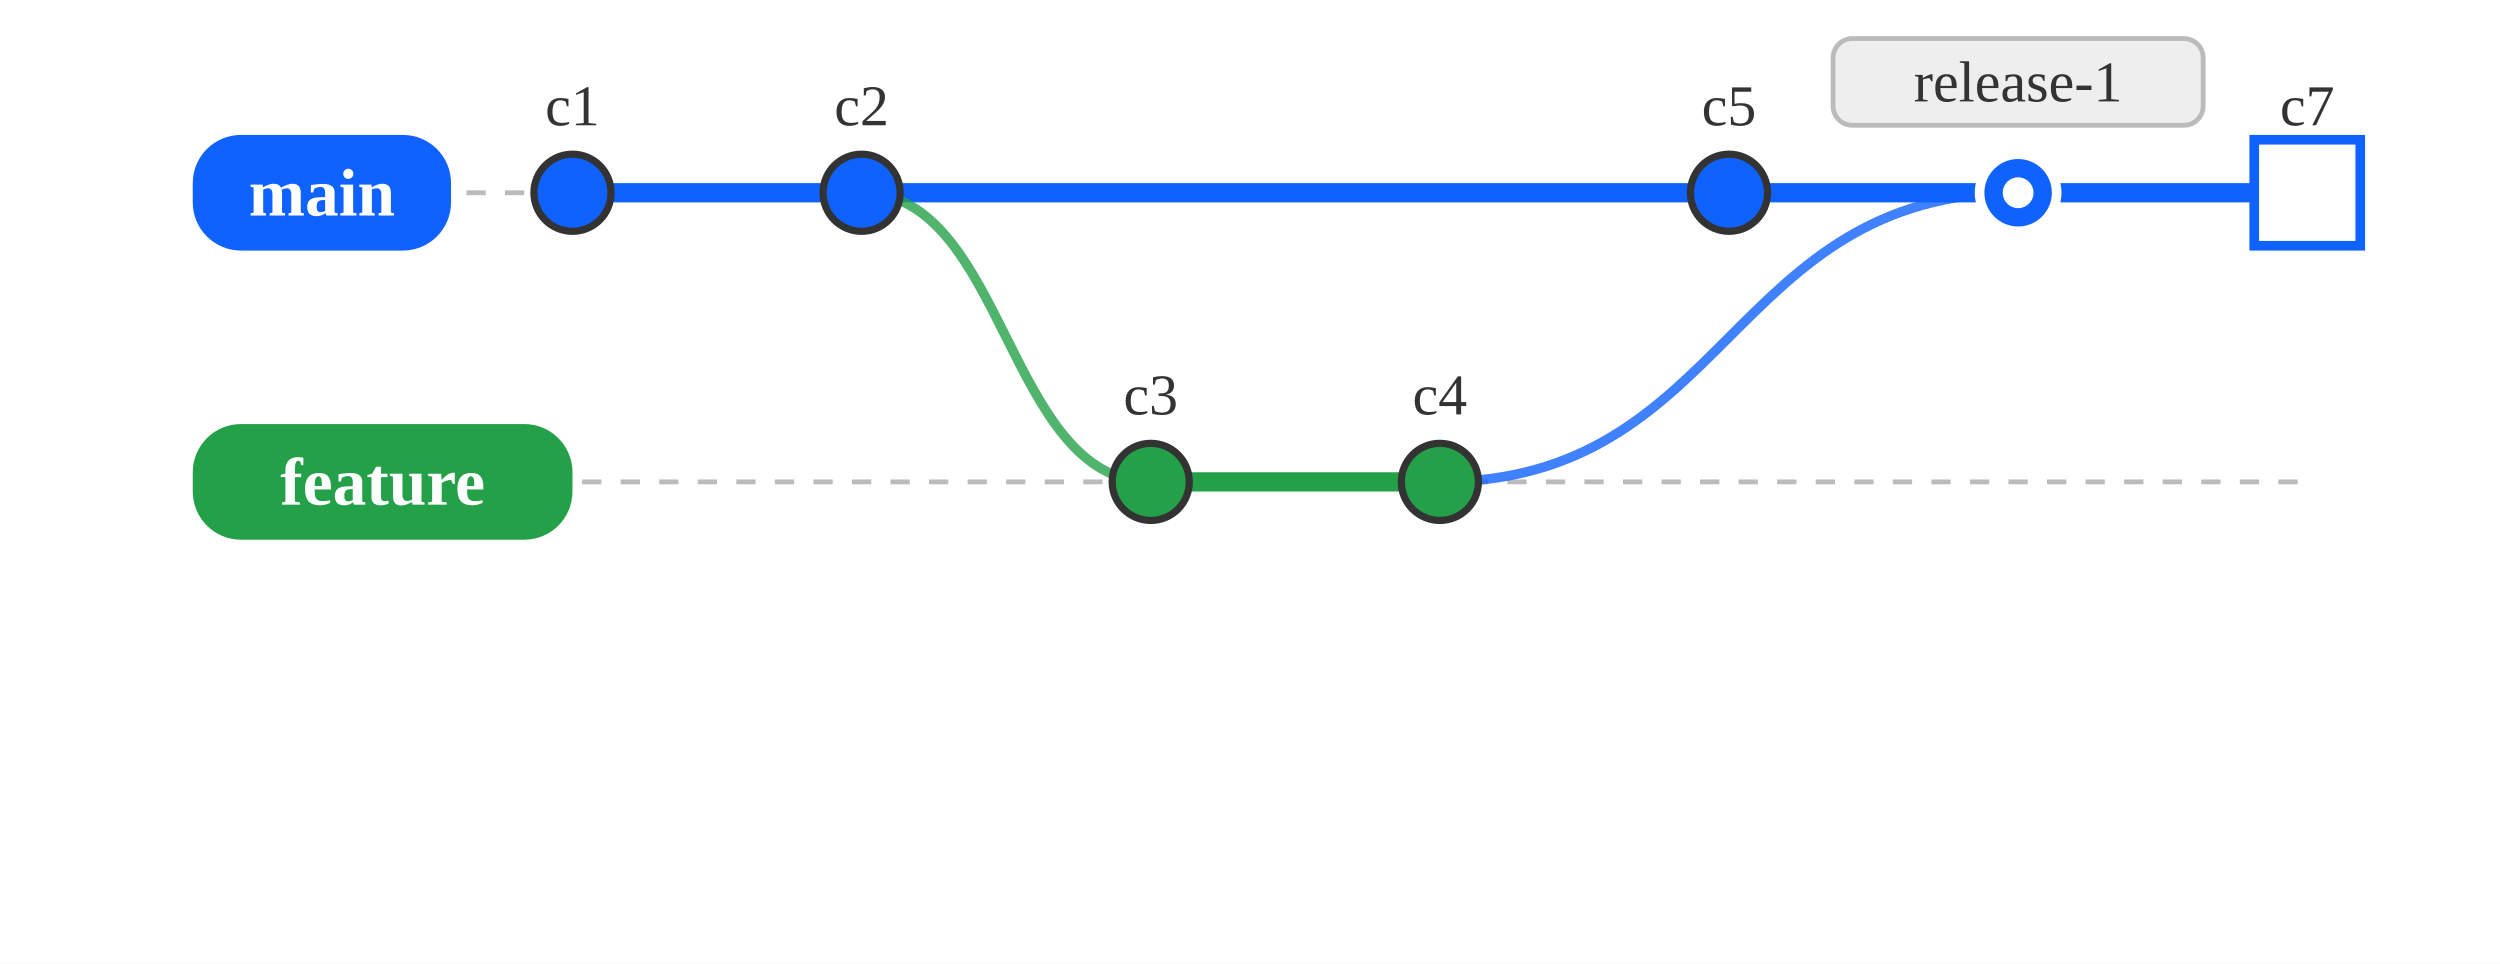
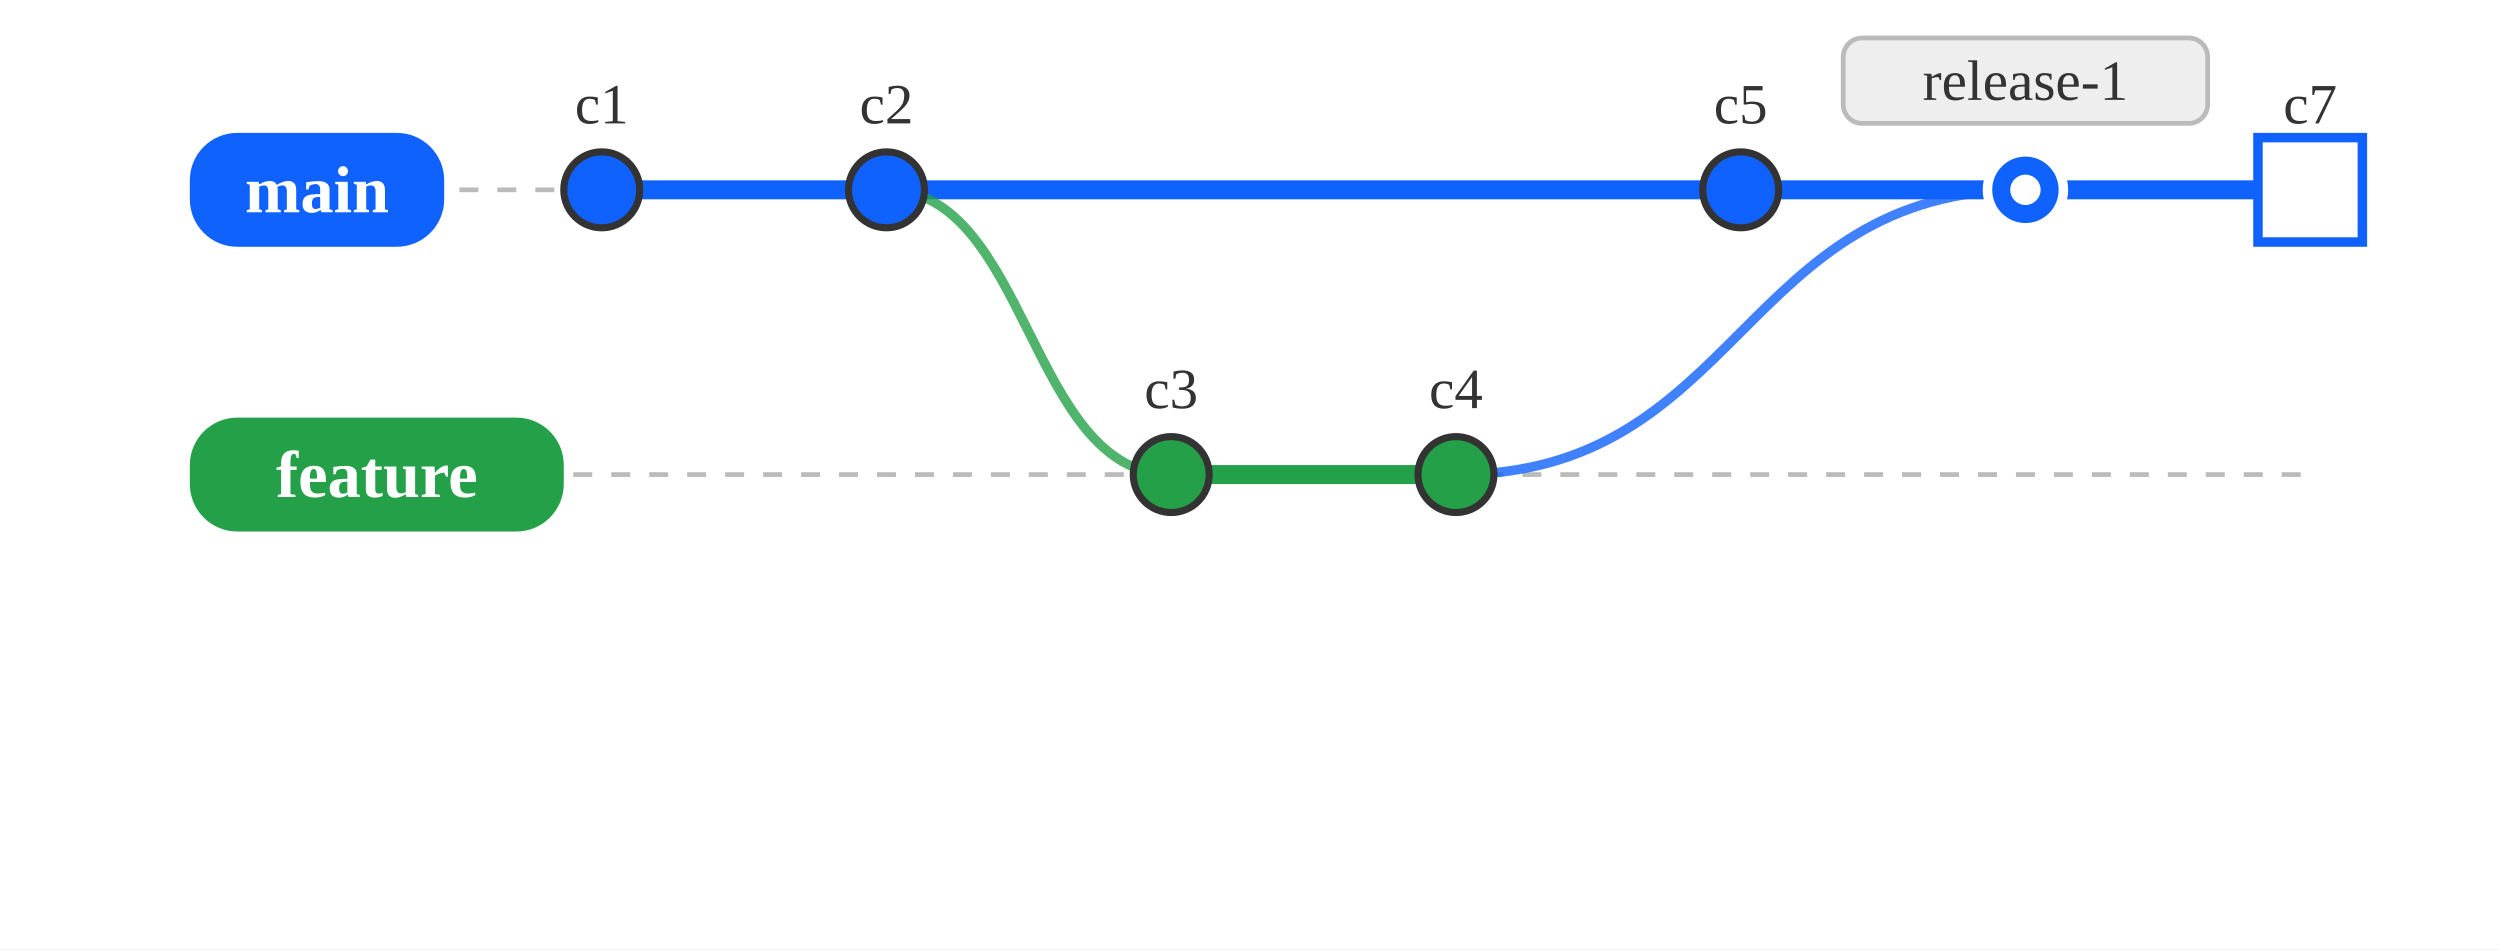
- <svg xmlns="http://www.w3.org/2000/svg" viewBox="0 0 518.80 200.00">
-   <rect x="0.00" y="0.00" width="518.80" height="200.00" style="fill:#fff;stroke:none" />
-   <line x1="88.80" y1="40.00" x2="478.80" y2="40.00" style="stroke:#bbb;stroke-width:1;stroke-dasharray:4,4;fill:none" />
-   <line x1="88.80" y1="100.00" x2="478.80" y2="100.00" style="stroke:#bbb;stroke-width:1;stroke-dasharray:4,4;fill:none" />
+ <svg xmlns="http://www.w3.org/2000/svg" viewBox="0 0 526.80 200.00">
+   <rect x="0.00" y="0.00" width="526.80" height="200.00" style="fill:#fff;stroke:none" />
+   <line x1="96.80" y1="40.00" x2="486.80" y2="40.00" style="stroke:#bbb;stroke-width:1;stroke-dasharray:4,4;fill:none" />
+   <line x1="96.80" y1="100.00" x2="486.80" y2="100.00" style="stroke:#bbb;stroke-width:1;stroke-dasharray:4,4;fill:none" />
  <rect x="40.00" y="28.00" width="53.60" height="24.00" rx="10.00" ry="10.00" style="fill:#0f62fe;stroke:none" />
  <text x="66.80" y="40.00" text-anchor="middle" dominant-baseline="central" style="fill:#fff;font-size:14px;font-weight:bold">main</text>
-   <line x1="118.80" y1="40.00" x2="478.80" y2="40.00" style="stroke:#0f62fe;stroke-width:4;fill:none;opacity:1" />
+   <line x1="126.80" y1="40.00" x2="486.80" y2="40.00" style="stroke:#0f62fe;stroke-width:4;fill:none;opacity:1" />
  <rect x="40.00" y="88.00" width="78.80" height="24.00" rx="10.00" ry="10.00" style="fill:#24a148;stroke:none" />
  <text x="79.40" y="100.00" text-anchor="middle" dominant-baseline="central" style="fill:#fff;font-size:14px;font-weight:bold">feature</text>
-   <line x1="238.80" y1="100.00" x2="298.80" y2="100.00" style="stroke:#24a148;stroke-width:4;fill:none;opacity:1" />
-   <path d="M178.80,40.00 C208.80,40.00 208.80,100.00 238.80,100.00" style="stroke:#24a148;stroke-width:2;fill:none;opacity:0.8" />
-   <path d="M298.80,100.00 C358.80,100.00 358.80,40.00 418.80,40.00" style="stroke:#0f62fe;stroke-width:2;fill:none;opacity:0.8" />
-   <circle cx="118.80" cy="40.00" r="8.00" style="fill:#0f62fe;stroke:#333;stroke-width:1.5" />
-   <text x="118.80" y="26.00" text-anchor="middle" dominant-baseline="baseline" style="fill:#333;font-size:12px">c1</text>
-   <circle cx="178.80" cy="40.00" r="8.00" style="fill:#0f62fe;stroke:#333;stroke-width:1.5" />
-   <text x="178.80" y="26.00" text-anchor="middle" dominant-baseline="baseline" style="fill:#333;font-size:12px">c2</text>
-   <circle cx="238.80" cy="100.00" r="8.00" style="fill:#24a148;stroke:#333;stroke-width:1.5" />
-   <text x="238.80" y="86.00" text-anchor="middle" dominant-baseline="baseline" style="fill:#333;font-size:12px">c3</text>
-   <circle cx="298.80" cy="100.00" r="8.00" style="fill:#24a148;stroke:#333;stroke-width:1.5" />
-   <text x="298.80" y="86.00" text-anchor="middle" dominant-baseline="baseline" style="fill:#333;font-size:12px">c4</text>
-   <circle cx="358.80" cy="40.00" r="8.00" style="fill:#0f62fe;stroke:#333;stroke-width:1.5" />
-   <text x="358.80" y="26.00" text-anchor="middle" dominant-baseline="baseline" style="fill:#333;font-size:12px">c5</text>
-   <circle cx="418.80" cy="40.00" r="8.00" style="fill:#0f62fe;stroke:#fff;stroke-width:2" />
-   <circle cx="418.80" cy="40.00" r="3.20" style="fill:#fff;stroke:none" />
-   <rect x="380.40" y="8.00" width="76.80" height="18.00" rx="4.00" ry="4.00" style="fill:#eeeeee;stroke:#bbb;stroke-width:1" />
-   <text x="418.80" y="17.00" text-anchor="middle" dominant-baseline="central" style="fill:#333;font-size:12px">release-1</text>
-   <rect x="467.80" y="29.00" width="22.00" height="22.00" style="fill:#fff;stroke:#0f62fe;stroke-width:2" />
-   <text x="478.80" y="26.00" text-anchor="middle" dominant-baseline="baseline" style="fill:#333;font-size:12px">c7</text>
+   <line x1="246.80" y1="100.00" x2="306.80" y2="100.00" style="stroke:#24a148;stroke-width:4;fill:none;opacity:1" />
+   <path d="M186.80,40.00 C216.80,40.00 216.80,100.00 246.80,100.00" style="stroke:#24a148;stroke-width:2;fill:none;opacity:0.8" />
+   <path d="M306.80,100.00 C366.80,100.00 366.80,40.00 426.80,40.00" style="stroke:#0f62fe;stroke-width:2;fill:none;opacity:0.8" />
+   <circle cx="126.80" cy="40.00" r="8.00" style="fill:#0f62fe;stroke:#333;stroke-width:1.5" />
+   <text x="126.80" y="26.00" text-anchor="middle" dominant-baseline="baseline" style="fill:#333;font-size:12px">c1</text>
+   <circle cx="186.80" cy="40.00" r="8.00" style="fill:#0f62fe;stroke:#333;stroke-width:1.5" />
+   <text x="186.80" y="26.00" text-anchor="middle" dominant-baseline="baseline" style="fill:#333;font-size:12px">c2</text>
+   <circle cx="246.80" cy="100.00" r="8.00" style="fill:#24a148;stroke:#333;stroke-width:1.5" />
+   <text x="246.80" y="86.00" text-anchor="middle" dominant-baseline="baseline" style="fill:#333;font-size:12px">c3</text>
+   <circle cx="306.80" cy="100.00" r="8.00" style="fill:#24a148;stroke:#333;stroke-width:1.5" />
+   <text x="306.80" y="86.00" text-anchor="middle" dominant-baseline="baseline" style="fill:#333;font-size:12px">c4</text>
+   <circle cx="366.80" cy="40.00" r="8.00" style="fill:#0f62fe;stroke:#333;stroke-width:1.5" />
+   <text x="366.80" y="26.00" text-anchor="middle" dominant-baseline="baseline" style="fill:#333;font-size:12px">c5</text>
+   <circle cx="426.80" cy="40.00" r="8.00" style="fill:#0f62fe;stroke:#fff;stroke-width:2" />
+   <circle cx="426.80" cy="40.00" r="3.20" style="fill:#fff;stroke:none" />
+   <rect x="388.40" y="8.00" width="76.80" height="18.00" rx="4.00" ry="4.00" style="fill:#eeeeee;stroke:#bbb;stroke-width:1" />
+   <text x="426.80" y="17.00" text-anchor="middle" dominant-baseline="central" style="fill:#333;font-size:12px">release-1</text>
+   <rect x="475.80" y="29.00" width="22.00" height="22.00" style="fill:#fff;stroke:#0f62fe;stroke-width:2" />
+   <text x="486.80" y="26.00" text-anchor="middle" dominant-baseline="baseline" style="fill:#333;font-size:12px">c7</text>
</svg>
